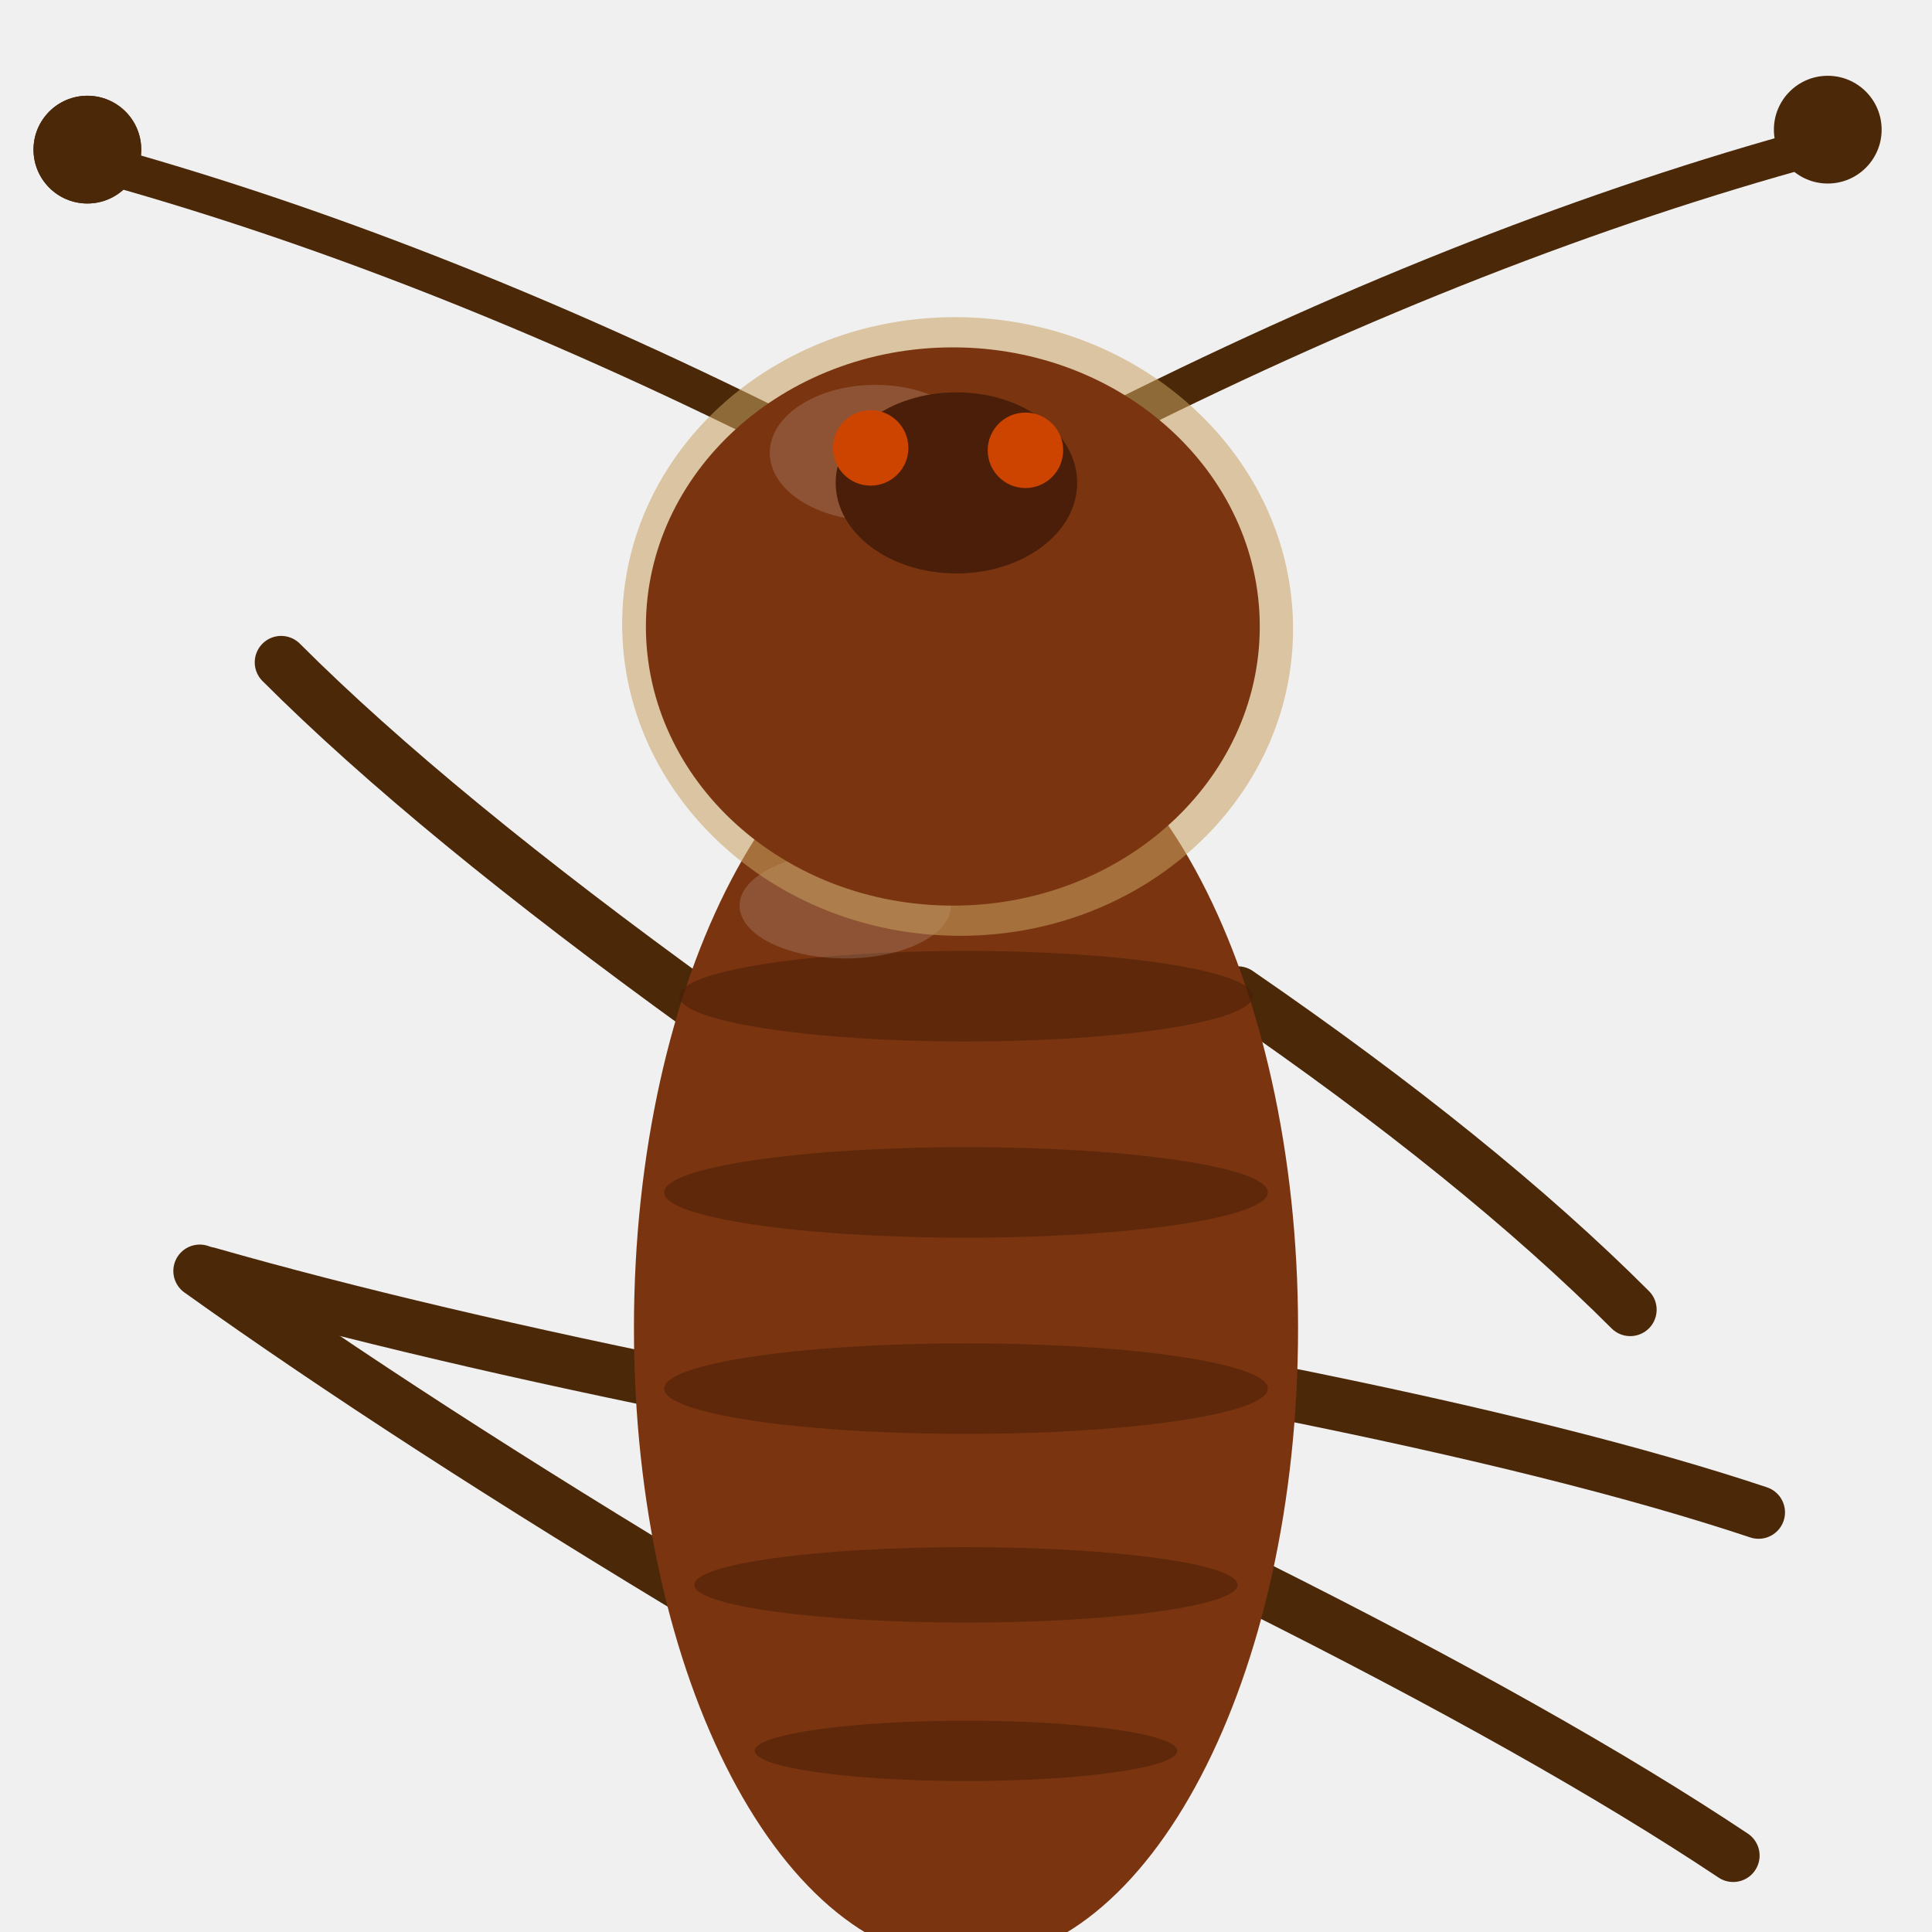
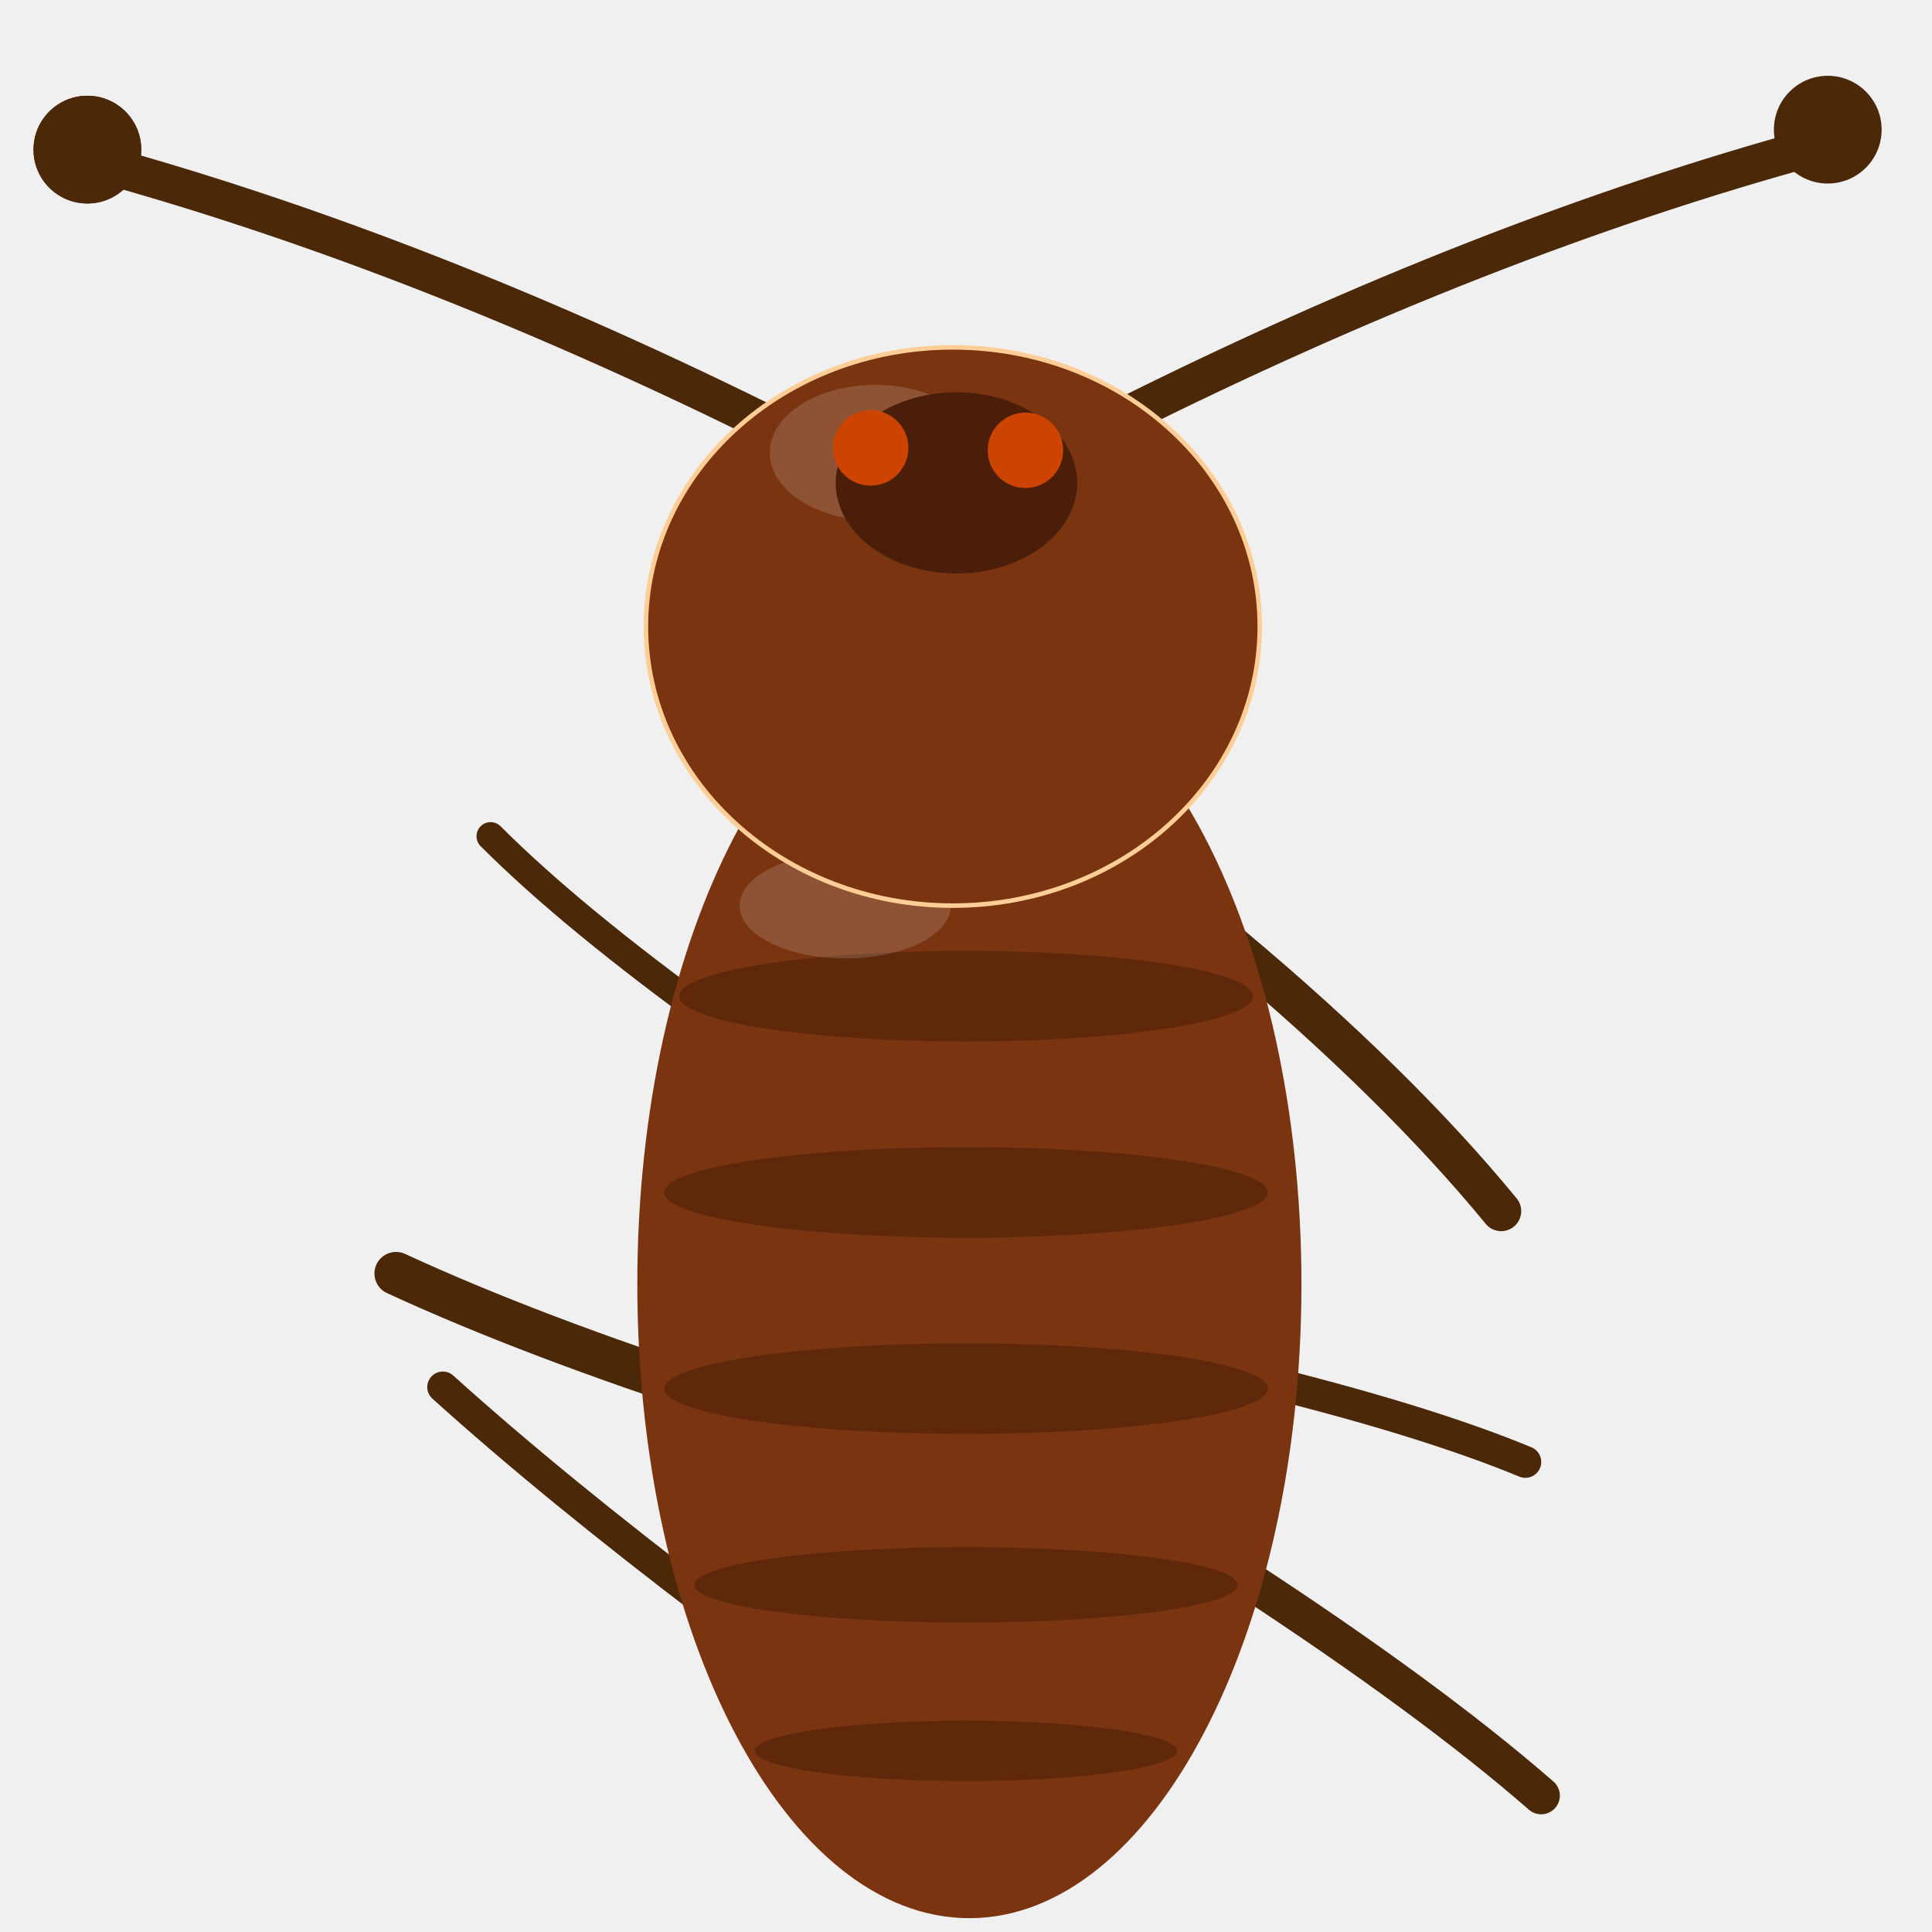
<svg xmlns="http://www.w3.org/2000/svg" width="128" height="128" viewBox="0 0 128 128" version="1.1" id="svg19">
  <defs id="defs19" />
-   <path d="m 46.627,66.881 q -18,-13 -28,-23" stroke="#4a2808" stroke-width="3.5" stroke-linecap="round" fill="none" id="path1" />
-   <path d="m 47.772,92.357 q -20,-4 -34,-8" stroke="#4a2808" stroke-width="3.5" stroke-linecap="round" fill="none" id="path2" />
-   <path d="m 47.234,106.206 q -20,-12 -34,-22" stroke="#4a2808" stroke-width="3.5" stroke-linecap="round" fill="none" id="path3" />
-   <path d="m 82.007,65.771 q 16,11 26,21" stroke="#4a2808" stroke-width="3.5" stroke-linecap="round" fill="none" id="path4" />
-   <path d="m 84.511,92.198 q 20,4 32,8" stroke="#4a2808" stroke-width="3.5" stroke-linecap="round" fill="none" id="path5" />
-   <path d="m 82.828,104.937 q 20,10 32,18" stroke="#4a2808" stroke-width="3.5" stroke-linecap="round" fill="none" id="path6" />
+   <path d="M 47.442,67.697 Q 37.839,60.748 32.504,55.403" stroke="#4a2808" stroke-width="1.869" stroke-linecap="round" fill="none" id="path1" />
+   <path d="M 48.092,92.677 Q 35.236,88.525 26.237,84.373" stroke="#4a2808" stroke-width="2.859" stroke-linecap="round" fill="none" id="path2" />
+   <path d="M 47.168,106.476 Q 36.68,98.525 29.339,91.899" stroke="#4a2808" stroke-width="2.063" stroke-linecap="round" fill="none" id="path3" />
+   <path d="m 81.585,62.657 q 10.998,9.21 17.872,17.583" stroke="#4a2808" stroke-width="2.655" stroke-linecap="round" fill="none" id="path4" />
+   <path d="m 83.812,91.5 q 10.779,2.68 17.247,5.359" stroke="#4a2808" stroke-width="2.103" stroke-linecap="round" fill="none" id="path5" />
+   <path d="m 82.315,104.424 q 12.37,8.078 19.792,14.54" stroke="#4a2808" stroke-width="2.474" stroke-linecap="round" fill="none" id="path6" />
  <path d="m 52,28.662 q -24,-12 -46,-18" stroke="#4a2808" stroke-width="2.5" stroke-linecap="round" fill="none" id="path7" />
  <path d="m 74.255,27.71 q 24,-12 46,-18" stroke="#4a2808" stroke-width="2.5" stroke-linecap="round" fill="none" id="path8" />
-   <ellipse cx="64" cy="88" rx="22" ry="42" fill="#7A3510" id="ellipse8" />
+   <ellipse cx="64.224" cy="85.084" rx="22" ry="42" fill="#7a3510" id="ellipse8" />
  <ellipse cx="64" cy="66" rx="19" ry="3" fill="#4A1E08" opacity="0.55" id="ellipse9" />
  <ellipse cx="64" cy="79" rx="20" ry="3" fill="#4A1E08" opacity="0.55" id="ellipse10" />
  <ellipse cx="64" cy="92" rx="20" ry="3" fill="#4A1E08" opacity="0.55" id="ellipse11" />
  <ellipse cx="64" cy="105" rx="18" ry="2.5" fill="#4A1E08" opacity="0.55" id="ellipse12" />
  <ellipse cx="64" cy="116" rx="14" ry="2" fill="#4A1E08" opacity="0.55" id="ellipse13" />
  <ellipse cx="56" cy="60" rx="7" ry="3.5" fill="white" opacity="0.15" id="ellipse14" />
-   <ellipse cx="63.446" cy="41.057" rx="22.225" ry="20.493" fill="#c8a060" opacity="0.55" id="ellipse15" style="stroke-width:0.91" transform="matrix(0.9999749,0.00708189,0,1,0,0)" />
-   <ellipse cx="63.128" cy="41.507" rx="20.335" ry="18.493" fill="#7a3510" id="ellipse16" style="stroke-width:0.924" />
+   <ellipse cx="63.128" cy="41.507" rx="20.335" ry="18.493" fill="#7a3510" id="ellipse16" style="stroke-width:0.3;stroke-dasharray:none;stroke:#ffce97;stroke-opacity:1" />
  <ellipse cx="58" cy="30" rx="7" ry="4.5" fill="white" opacity="0.15" id="ellipse17" />
  <ellipse cx="63.366" cy="31.993" rx="8" ry="6" fill="#4a1e08" id="ellipse18" />
  <circle cx="57.683" cy="29.675" r="2.5" fill="#cc4400" id="circle18" />
  <circle cx="67.938" cy="29.834" r="2.5" fill="#cc4400" id="circle19" />
  <circle style="fill:#4a2808;fill-opacity:1" id="path19" cx="5.789" cy="9.913" r="3.569" />
  <circle style="fill:#4a2808;fill-opacity:1" id="circle20" cx="5.789" cy="9.913" r="3.569" />
  <circle style="fill:#4a2808;fill-opacity:1" id="circle20-9" cx="121.094" cy="8.59" r="3.569" />
</svg>
